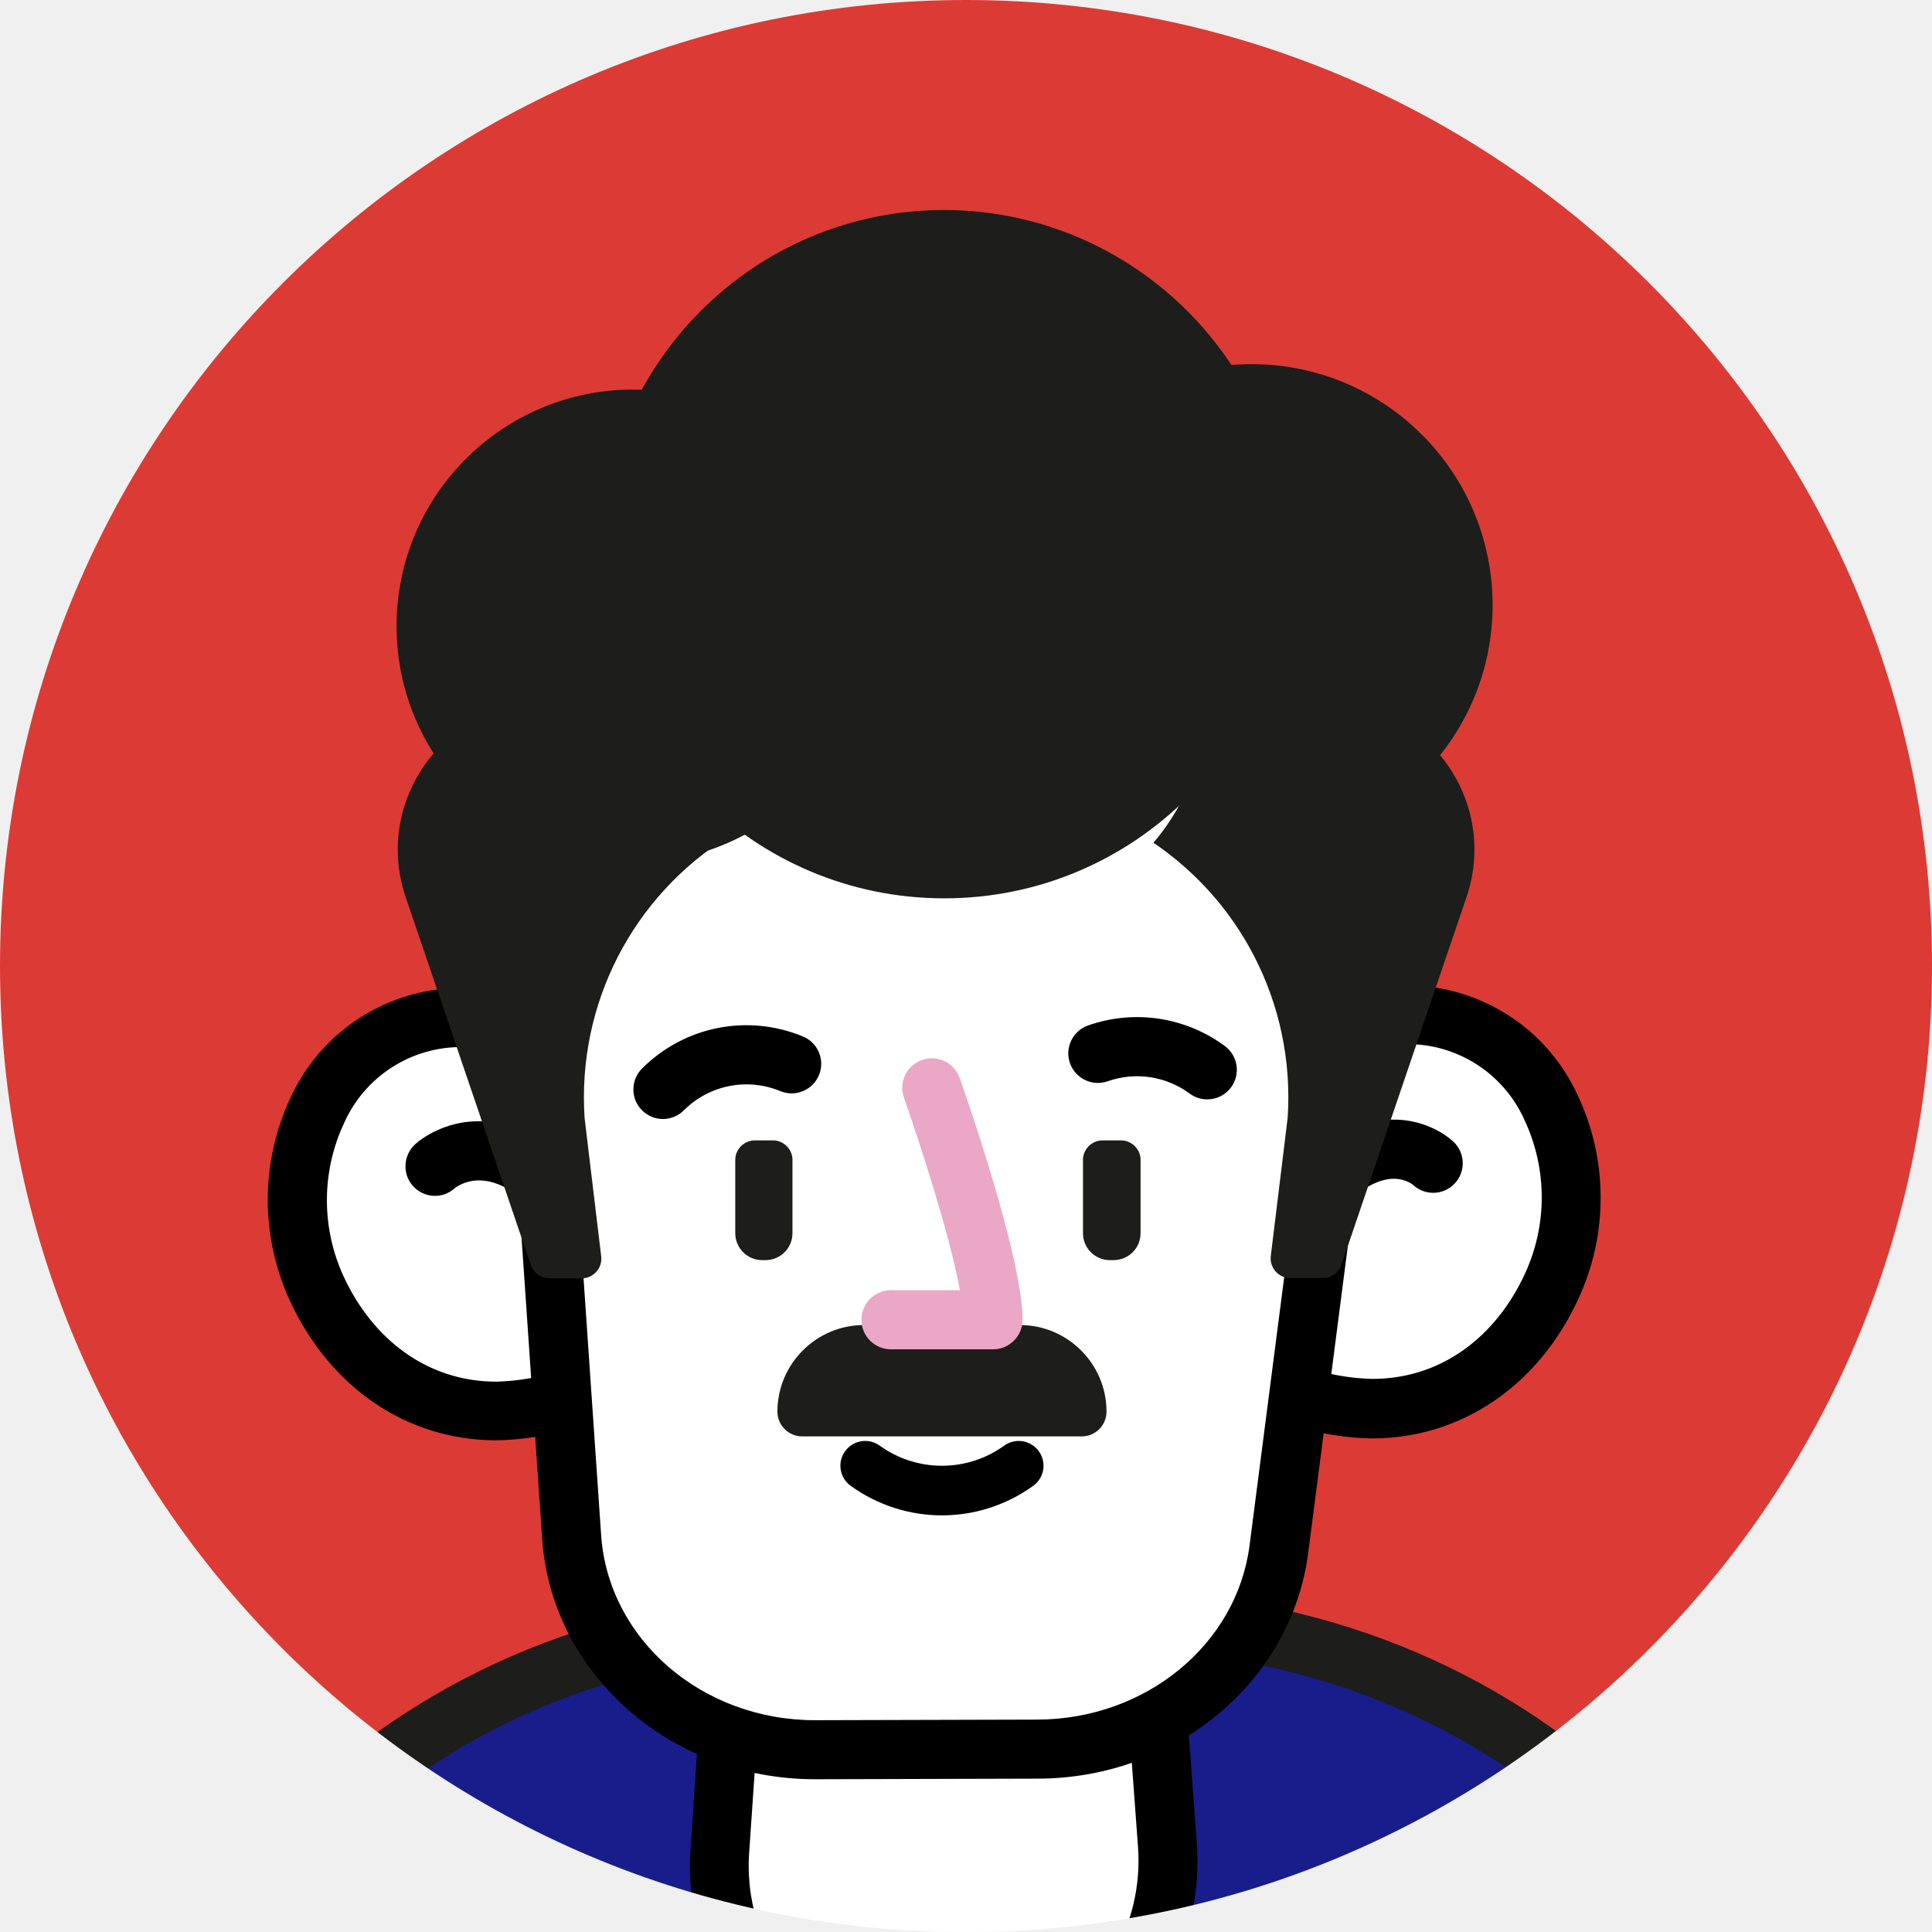
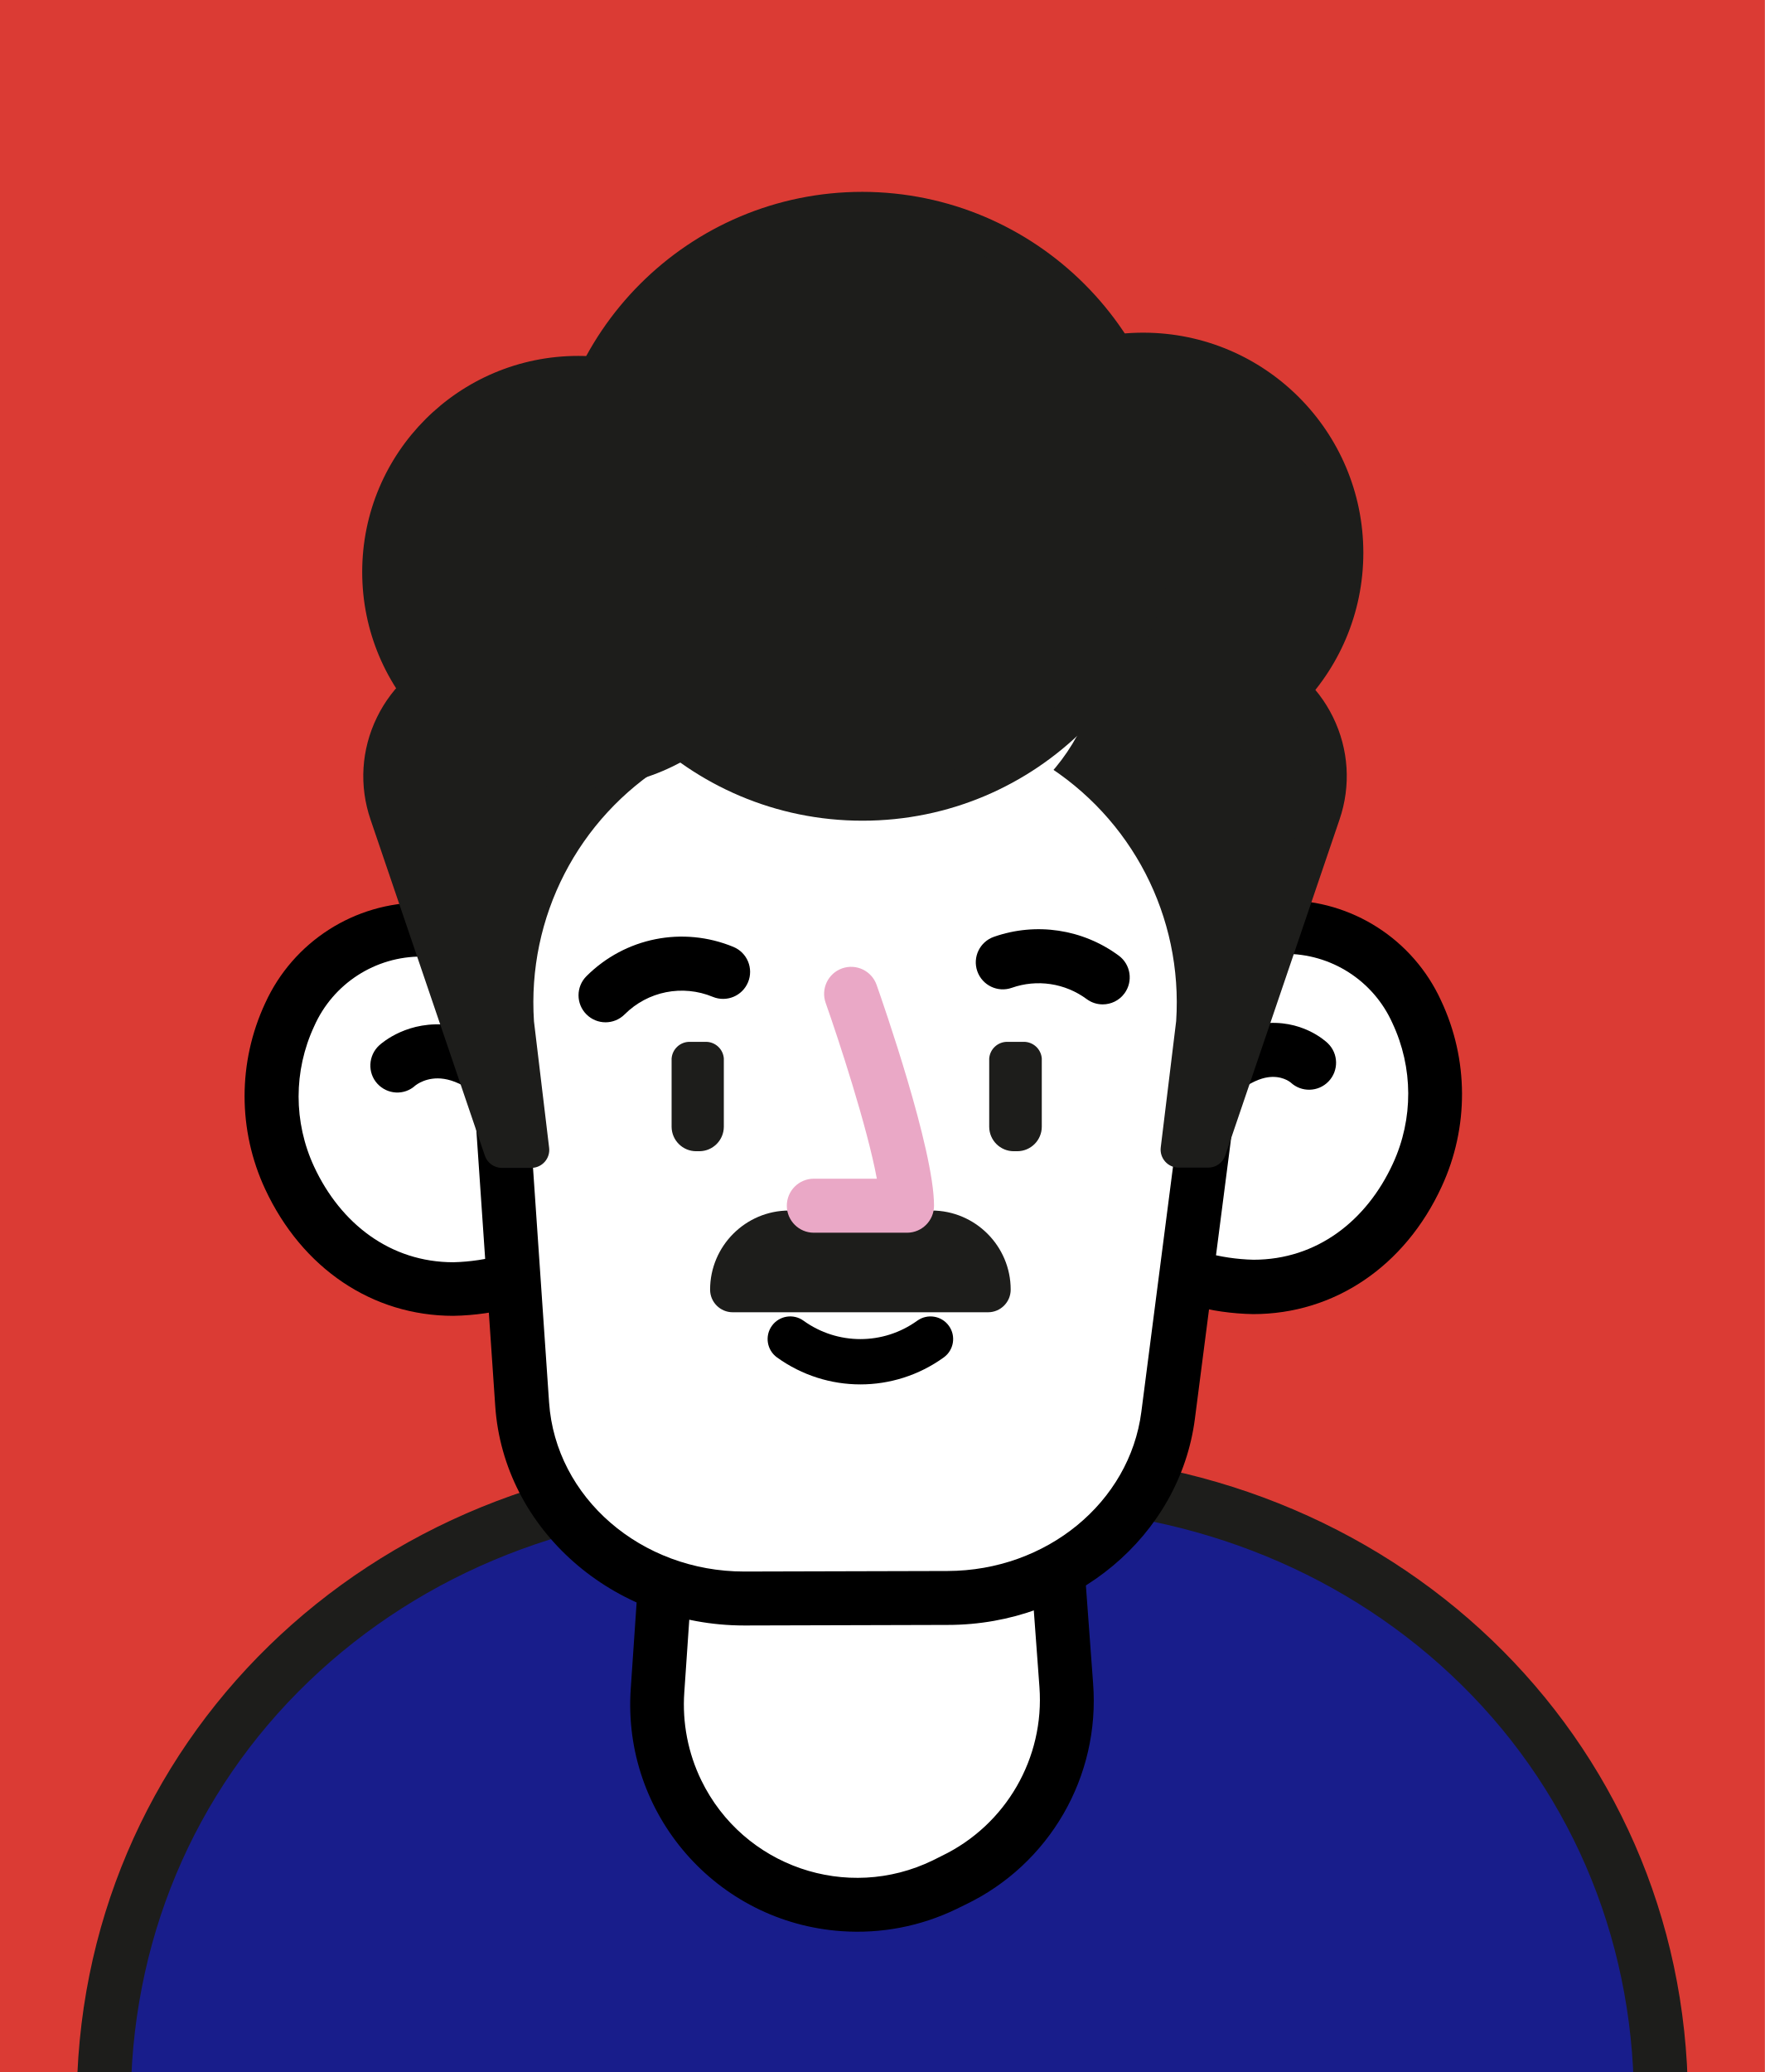
- <svg xmlns="http://www.w3.org/2000/svg" xmlns:xlink="http://www.w3.org/1999/xlink" width="92px" height="92px" viewBox="0 0 92 92" version="1.1">
+ <svg xmlns="http://www.w3.org/2000/svg" xmlns:xlink="http://www.w3.org/1999/xlink" width="92px" height="108px" viewBox="0 0 92 108" version="1.1" style="background: #DB3B34;">
  <defs>
-     <circle id="path-1" cx="46" cy="46" r="46" />
-     <rect id="path-3" x="0" y="0" width="92" height="108" />
-     <polygon id="path-5" points="0 -6.48756411e-15 84 -6.48756411e-15 84 35.472 0 35.472" />
+     <rect id="path-1" x="0" y="0" width="92" height="108" />
+     <polygon id="path-3" points="0 -6.48756411e-15 84 -6.48756411e-15 84 35.472 0 35.472" />
  </defs>
-   <g id="Design" stroke="none" stroke-width="1" fill="none" fill-rule="evenodd">
-     <g id="rta-gitex-UI-05.00" transform="translate(-347, -573)">
-       <g id="Group-2" transform="translate(347, 232)">
-         <g id="Avatar" transform="translate(0, 288)">
-           <g id="GTX/Avatar/1" transform="translate(0, 53)">
-             <mask id="mask-2" fill="white">
-               <use xlink:href="#path-1" />
-             </mask>
-             <use fill="#FBFBFB" xlink:href="#path-1" />
-             <g id="Group" mask="url(#mask-2)">
-               <g id="GTX/Avatar/Character/1">
-                 <rect id="Rectangle" fill="#DB3B34" x="0" y="0" width="92" height="108" />
-                 <mask id="mask-4" fill="white">
-                   <use xlink:href="#path-3" />
-                 </mask>
-                 <use id="Rectangle" fill="#DB3B34" xlink:href="#path-3" />
-                 <g id="Group-74" mask="url(#mask-4)">
-                   <g transform="translate(4, 10)">
-                     <path d="M1.408,99.834 C1.301,81.249 16.277,67.376 34.862,67.263 L48.74,67.179 C67.325,67.071 82.479,80.761 82.592,99.346" id="Fill-1" fill="#181D8B" />
-                     <g id="Group-5" stroke-width="1" fill="none" transform="translate(0, 65.77029)">
-                       <mask id="mask-6" fill="white">
-                         <use xlink:href="#path-5" />
-                       </mask>
-                       <g id="Clip-4" />
-                       <path d="M1.409,35.472 C0.635,35.472 0.005,34.847 0,34.072 C-0.109,15.133 15.2,0.204 34.853,0.085 L48.731,0 C48.806,-6.48756411e-15 48.883,-6.48756411e-15 48.958,-6.48756411e-15 C68.514,-6.48756411e-15 83.885,14.702 84,33.567 C84.005,34.345 83.378,34.979 82.601,34.984 L82.592,34.984 C81.819,34.984 81.189,34.359 81.184,33.585 C81.132,25.066 77.74,17.226 71.631,11.51 C65.635,5.899 57.59,2.816 48.958,2.816 C48.889,2.816 48.819,2.816 48.748,2.816 L34.871,2.901 C26.161,2.954 18.074,6.138 12.1,11.867 C6.064,17.656 2.767,25.536 2.817,34.055 C2.821,34.834 2.194,35.467 1.417,35.472 L1.409,35.472 Z" id="Fill-3" fill="#1D1D1B" mask="url(#mask-6)" />
-                     </g>
-                     <path d="M40.705,89.27 C34.943,89.273 30.269,84.605 30.266,78.843 C30.266,78.601 30.274,78.36 30.291,78.119 L31.084,66.555 C31.236,64.395 33.026,62.718 35.19,62.706 L46.628,62.673 C48.792,62.679 50.589,64.346 50.758,66.503 L51.593,77.832 C51.923,82.109 49.591,86.149 45.722,88.003 L45.253,88.233 C43.833,88.913 42.279,89.268 40.705,89.27" id="Fill-6" fill="#FFFFFF" />
-                     <path d="M46.614,61.265 L46.614,61.265 L35.186,61.298 C32.28,61.311 29.875,63.562 29.671,66.461 L28.883,78.025 C28.431,84.551 33.355,90.209 39.882,90.66 C41.939,90.803 43.997,90.406 45.853,89.509 L46.323,89.279 C50.715,87.179 53.363,82.593 52.987,77.739 L52.152,66.409 C51.929,63.52 49.525,61.286 46.628,61.275 L46.614,61.265 Z M46.637,64.081 C48.064,64.082 49.249,65.183 49.355,66.606 L50.19,77.936 C50.462,81.633 48.446,85.121 45.107,86.731 L44.638,86.966 C40.155,89.15 34.75,87.287 32.565,82.804 C31.87,81.378 31.564,79.795 31.675,78.213 L32.468,66.649 C32.567,65.224 33.749,64.118 35.176,64.114 L46.614,64.081 L46.637,64.081 Z" id="Fill-8" fill="#000000" />
-                     <path d="M19.646,57.178 C15.995,57.178 12.804,55.014 11.114,51.386 C9.859,48.69 9.859,45.578 11.114,42.882 C12.339,40.165 15.047,38.42 18.027,38.428 C20.468,38.428 22.983,39.484 25.504,41.563 C25.826,41.829 26.013,42.225 26.015,42.643 L26.048,54.376 C26.049,54.892 25.768,55.367 25.316,55.615 C23.588,56.606 21.638,57.144 19.646,57.178" id="Fill-10" fill="#FFFFFF" />
-                     <path d="M18.009,37.044 L18.009,37.044 C14.486,37.031 11.282,39.084 9.824,42.291 C8.393,45.363 8.393,48.91 9.824,51.982 C11.752,56.117 15.418,58.586 19.632,58.586 C21.857,58.547 24.035,57.944 25.964,56.835 C26.878,56.346 27.449,55.394 27.451,54.357 L27.418,42.624 C27.416,41.787 27.041,40.993 26.395,40.46 C23.617,38.165 20.801,37.001 18.023,37.001 L18.009,37.044 Z M18.013,39.836 C19.919,39.836 22.162,40.643 24.584,42.652 L24.617,54.385 C23.102,55.267 21.389,55.75 19.637,55.793 C16.352,55.793 13.761,53.784 12.377,50.814 C11.297,48.494 11.297,45.816 12.377,43.497 C13.36,41.269 15.574,39.839 18.009,39.86 L18.013,39.836 Z" id="Fill-12" fill="#000000" />
-                     <path d="M16.723,45.524 C16.723,45.524 20.163,42.366 24.513,49.246" id="Fill-14" fill="#FFFFFF" />
-                     <path d="M24.515,50.654 C24.048,50.654 23.591,50.422 23.324,49.999 C21.52,47.146 20.06,46.378 19.152,46.236 C18.251,46.095 17.676,46.561 17.652,46.582 C17.079,47.106 16.201,47.059 15.674,46.487 C15.148,45.914 15.197,45.013 15.77,44.487 C15.921,44.349 17.301,43.147 19.469,43.437 C21.669,43.729 23.766,45.43 25.703,48.493 C26.119,49.151 25.923,50.02 25.266,50.436 C25.033,50.584 24.772,50.654 24.515,50.654" id="Fill-16" fill="#000000" />
-                     <path d="M61.332,57.07 C59.354,57.034 57.418,56.501 55.7,55.521 C55.245,55.276 54.961,54.803 54.958,54.287 L54.93,42.553 C54.928,42.135 55.112,41.738 55.432,41.469 C57.957,39.362 60.482,38.297 62.942,38.297 C65.906,38.292 68.601,40.018 69.836,42.713 C71.099,45.405 71.111,48.516 69.869,51.217 C68.189,54.873 64.988,57.056 61.313,57.056 L61.332,57.07 Z" id="Fill-18" fill="#FFFFFF" />
-                     <path d="M62.974,36.884 C60.182,36.884 57.342,38.062 54.569,40.385 C53.915,40.924 53.54,41.73 53.546,42.577 L53.574,54.31 C53.577,55.342 54.145,56.289 55.052,56.779 C56.969,57.867 59.128,58.457 61.332,58.496 C65.556,58.496 69.249,56.009 71.164,51.841 C72.586,48.765 72.572,45.216 71.126,42.15 C69.664,38.958 66.472,36.914 62.96,36.922 L62.974,36.884 Z M62.96,39.719 C65.389,39.694 67.6,41.111 68.592,43.328 C69.681,45.643 69.692,48.321 68.62,50.645 C67.25,53.63 64.655,55.662 61.346,55.662 C59.609,55.62 57.911,55.146 56.404,54.282 L56.376,42.549 C58.807,40.512 61.069,39.7 62.974,39.7 L62.96,39.719 Z" id="Fill-20" fill="#000000" />
-                     <path d="M64.246,45.393 C64.246,45.393 61.088,42.347 56.77,49.251" id="Fill-22" fill="#FFFFFF" />
-                     <path d="M56.768,50.659 C56.514,50.659 56.255,50.59 56.023,50.445 C55.364,50.032 55.164,49.163 55.576,48.504 C57.549,45.35 59.644,43.616 61.804,43.351 C63.833,43.101 65.088,44.247 65.224,44.379 C65.784,44.919 65.8,45.81 65.26,46.37 C64.728,46.922 63.854,46.945 63.293,46.428 C63.23,46.376 62.799,46.045 62.09,46.153 C61.379,46.262 59.897,46.907 57.964,49.998 C57.697,50.425 57.238,50.659 56.768,50.659" id="Fill-24" fill="#000000" />
-                     <path d="M34.801,73.322 C28.7,73.322 23.612,68.878 23.223,63.204 L20.876,28.943 C20.822,28.167 21.406,27.494 22.182,27.44 C22.216,27.438 22.25,27.437 22.284,27.437 L60.013,27.338 C60.791,27.331 61.426,27.957 61.433,28.734 C61.434,28.799 61.429,28.864 61.421,28.929 L56.92,63.776 C56.216,69.188 51.288,73.285 45.422,73.299 L34.801,73.322 Z" id="Fill-26" fill="#FFFFFF" />
-                     <path d="M60.004,25.93 L60.004,25.93 L22.289,26.024 C20.733,26.02 19.47,27.278 19.466,28.833 C19.466,28.899 19.468,28.966 19.473,29.032 L21.819,63.293 C22.256,69.704 27.958,74.726 34.801,74.726 L34.838,74.726 L45.408,74.697 C51.978,74.697 57.507,70.061 58.295,63.945 L62.796,29.098 C62.995,27.556 61.907,26.144 60.365,25.944 C60.245,25.929 60.124,25.921 60.004,25.921 L60.004,25.93 Z M60.004,28.741 L55.503,63.589 C54.893,68.315 50.556,71.872 45.398,71.886 L34.829,71.914 L34.801,71.914 C29.422,71.914 24.969,68.061 24.626,63.105 L22.279,28.845 L60.004,28.746 L60.004,28.741 Z" id="Fill-28" fill="#000000" />
-                     <path d="M32.806,44.304 L31.952,44.304 C31.458,44.303 31.048,44.684 31.013,45.177 L31.013,48.734 C31.019,49.438 31.591,50.006 32.295,50.006 L32.464,50.006 C33.166,50.001 33.733,49.432 33.736,48.73 L33.736,45.168 C33.697,44.682 33.293,44.307 32.806,44.304" id="Fill-30" fill="#1D1D1B" />
-                     <path d="M49.364,44.304 L48.51,44.304 C48.016,44.303 47.606,44.684 47.571,45.177 L47.571,48.734 C47.576,49.438 48.148,50.006 48.852,50.006 L49.04,50.006 C49.742,50.001 50.31,49.432 50.312,48.73 L50.312,45.168 C50.273,44.675 49.858,44.298 49.364,44.304" id="Fill-32" fill="#1D1D1B" />
-                     <path d="M27.569,41.878 C29.178,40.271 31.596,39.789 33.698,40.657" id="Fill-34" fill="#FFFFFF" />
-                     <path d="M27.569,43.286 C27.208,43.286 26.848,43.148 26.573,42.873 C26.023,42.323 26.024,41.432 26.574,40.882 C28.593,38.865 31.6,38.267 34.235,39.356 C34.954,39.653 35.296,40.476 34.999,41.195 C34.702,41.914 33.879,42.256 33.16,41.959 C31.58,41.306 29.774,41.664 28.564,42.874 C28.289,43.148 27.929,43.286 27.569,43.286" id="Fill-36" fill="#000000" />
-                     <path d="M48.28,40.16 L48.28,40.16 C50.039,39.543 51.989,39.836 53.489,40.944" id="Fill-38" fill="#FFFFFF" />
-                     <path d="M53.488,42.352 C53.198,42.352 52.904,42.263 52.653,42.076 C51.526,41.245 50.066,41.024 48.746,41.489 C48.013,41.746 47.209,41.36 46.951,40.626 C46.693,39.893 47.08,39.089 47.814,38.831 C50.013,38.059 52.448,38.425 54.325,39.811 C54.951,40.273 55.083,41.155 54.622,41.78 C54.346,42.154 53.92,42.352 53.488,42.352" id="Fill-40" fill="#000000" />
-                     <path d="M59.253,24.4 L58.783,24.4 L58.915,27.84 L48.82,27.709 L50.871,28.976 C55.799,32.015 58.641,37.532 58.253,43.309 L57.446,49.922 L58.99,49.922 L64.946,32.416 C66.026,29.249 64.335,25.806 61.168,24.725 C60.552,24.514 59.905,24.404 59.253,24.4" id="Fill-42" fill="#1D1D1B" />
-                     <path d="M52.147,28.691 C56.9,32.002 59.581,37.543 59.189,43.372 C59.188,43.389 59.187,43.406 59.185,43.423 L58.611,48.12 L64.057,32.114 C64.499,30.819 64.411,29.429 63.808,28.202 C63.205,26.974 62.16,26.055 60.865,25.613 C60.506,25.49 60.135,25.408 59.76,25.368 L59.853,27.804 C59.862,28.061 59.766,28.311 59.587,28.496 C59.408,28.68 59.154,28.785 58.903,28.779 L52.147,28.691 Z M58.99,50.861 L57.446,50.861 C57.177,50.861 56.921,50.746 56.743,50.544 C56.565,50.343 56.481,50.075 56.514,49.808 L57.318,43.221 C57.674,37.785 55.017,32.635 50.378,29.775 L48.326,28.507 C47.967,28.286 47.8,27.852 47.919,27.447 C48.035,27.045 48.402,26.77 48.82,26.77 L48.832,26.77 L57.939,26.889 L57.845,24.436 C57.835,24.181 57.93,23.933 58.107,23.749 C58.284,23.565 58.528,23.462 58.783,23.462 L59.253,23.462 L59.259,23.462 C60.013,23.467 60.758,23.593 61.472,23.836 C63.241,24.44 64.669,25.697 65.493,27.374 C66.316,29.052 66.438,30.951 65.834,32.719 L59.879,50.224 C59.749,50.605 59.392,50.861 58.99,50.861 L58.99,50.861 Z" id="Fill-44" fill="#1D1D1B" />
-                     <path d="M55.62,8.279 C61.434,8.279 66.147,12.992 66.147,18.806 C66.147,24.62 61.434,29.333 55.62,29.333 C49.806,29.333 45.093,24.62 45.093,18.806 C45.093,12.992 49.806,8.279 55.62,8.279" id="Fill-46" fill="#1D1D1B" />
-                     <path d="M55.611,7.34 C49.276,7.337 44.139,12.471 44.136,18.806 C44.133,25.141 49.266,30.278 55.601,30.281 C61.936,30.284 67.073,25.15 67.076,18.815 L67.076,18.806 C67.068,12.477 61.94,7.348 55.611,7.34 M55.611,9.217 C60.909,9.212 65.208,13.503 65.213,18.801 C65.218,24.099 60.928,28.398 55.629,28.403 C50.331,28.409 46.032,24.118 46.027,18.82 C46.027,18.815 46.027,18.81 46.027,18.806 C46.027,13.512 50.317,9.22 55.611,9.217" id="Fill-48" fill="#1D1D1B" />
-                     <path d="M42.991,33.798 C42.339,33.798 41.808,33.27 41.808,32.618 C41.808,31.966 42.334,31.437 42.986,31.437 C47.44,31.437 51.061,27.818 51.061,23.367 C51.061,22.716 51.589,22.187 52.241,22.187 C52.893,22.187 53.421,22.716 53.421,23.367 C53.421,29.119 48.742,33.798 42.991,33.798" id="Fill-50" fill="#FFFFFF" />
-                     <path d="M40.963,0.939 C49.496,0.939 56.413,7.856 56.413,16.389 C56.413,24.922 49.496,31.839 40.963,31.839 C32.43,31.839 25.513,24.922 25.513,16.389 C25.513,7.856 32.43,0.939 40.963,0.939" id="Fill-52" fill="#1D1D1B" />
-                     <path d="M40.963,0 C31.912,0 24.574,7.337 24.574,16.389 C24.574,25.44 31.912,32.778 40.963,32.778 C50.014,32.778 57.352,25.44 57.352,16.389 C57.331,7.346 50.006,0.021 40.963,0 M40.963,1.877 C48.978,1.877 55.475,8.374 55.475,16.389 C55.475,24.403 48.978,30.9 40.963,30.9 C32.948,30.9 26.452,24.403 26.452,16.389 C26.452,8.374 32.948,1.877 40.963,1.877" id="Fill-54" fill="#1D1D1B" />
-                     <path d="M21.918,24.4 L22.387,24.4 L22.256,27.84 L32.351,27.709 L30.267,28.99 C25.346,32.034 22.512,37.55 22.904,43.323 L23.697,49.936 L22.167,49.936 L16.211,32.43 C15.122,29.266 16.805,25.818 19.969,24.73 C20.596,24.514 21.255,24.402 21.918,24.4" id="Fill-56" fill="#1D1D1B" />
-                     <path d="M21.411,25.366 C21.025,25.406 20.644,25.49 20.275,25.617 C18.981,26.062 17.939,26.984 17.339,28.213 C16.739,29.443 16.654,30.832 17.099,32.125 L22.53,48.088 L21.972,43.435 C21.969,43.419 21.968,43.403 21.967,43.387 C21.571,37.553 24.254,32.005 29.013,28.691 L22.268,28.779 C22.011,28.782 21.763,28.68 21.584,28.496 C21.404,28.311 21.308,28.061 21.318,27.804 L21.411,25.366 Z M23.697,50.875 L22.167,50.875 C21.765,50.875 21.408,50.619 21.278,50.239 L15.322,32.733 C14.715,30.968 14.832,29.07 15.652,27.39 C16.472,25.71 17.896,24.45 19.664,23.842 C20.389,23.592 21.147,23.464 21.915,23.462 L21.918,23.462 L22.387,23.462 C22.643,23.462 22.887,23.565 23.064,23.749 C23.241,23.933 23.335,24.181 23.326,24.436 L23.232,26.889 L32.339,26.77 C32.767,26.764 33.135,27.042 33.253,27.448 C33.37,27.853 33.203,28.287 32.843,28.508 L30.759,29.789 C26.13,32.652 23.478,37.804 23.838,43.236 L24.628,49.824 C24.661,50.091 24.577,50.358 24.399,50.559 C24.221,50.76 23.965,50.875 23.697,50.875 L23.697,50.875 Z" id="Fill-58" fill="#1D1D1B" />
-                     <path d="M26.147,30.135 C20.444,30.135 15.822,25.512 15.822,19.81 C15.822,14.108 20.444,9.485 26.147,9.485 C31.849,9.485 36.472,14.108 36.472,19.81 C36.472,25.512 31.849,30.135 26.147,30.135" id="Fill-60" fill="#1D1D1B" />
-                     <path d="M26.147,8.551 C19.926,8.551 14.883,13.594 14.883,19.815 C14.883,26.036 19.926,31.079 26.147,31.079 C32.367,31.079 37.41,26.036 37.41,19.815 C37.41,13.594 32.367,8.551 26.147,8.551 M26.147,10.428 C31.331,10.428 35.533,14.631 35.533,19.815 C35.533,24.999 31.331,29.201 26.147,29.201 C20.962,29.201 16.76,24.999 16.76,19.815 C16.76,14.631 20.962,10.428 26.147,10.428" id="Fill-62" fill="#1D1D1B" />
-                     <path d="M40.855,62.16 C39.332,62.16 37.809,61.691 36.509,60.754 C35.98,60.372 35.86,59.635 36.242,59.106 C36.622,58.578 37.36,58.457 37.889,58.839 C39.663,60.119 42.048,60.118 43.821,58.839 C44.349,58.459 45.087,58.578 45.468,59.106 C45.85,59.635 45.73,60.372 45.201,60.754 C43.901,61.691 42.378,62.16 40.855,62.16" id="Fill-64" fill="#000000" />
-                     <path d="M47.51,57.22 L34.2,57.22 C34.2,55.596 35.515,54.28 37.138,54.277 L44.572,54.277 C46.196,54.28 47.51,55.596 47.51,57.22" id="Fill-66" fill="#1D1D1B" />
-                     <path d="M35.835,56.04 L45.875,56.04 C45.553,55.683 45.087,55.459 44.57,55.458 L37.138,55.458 C36.622,55.459 36.157,55.683 35.835,56.04 M47.51,58.4 L34.2,58.4 C33.548,58.4 33.02,57.871 33.02,57.22 C33.02,54.95 34.867,53.1 37.136,53.097 L44.572,53.097 C46.844,53.1 48.691,54.95 48.691,57.22 C48.691,57.871 48.162,58.4 47.51,58.4" id="Fill-68" fill="#1D1D1B" />
-                     <path d="M40.372,41.803 C40.372,41.803 43.286,50.058 43.286,52.846 L38.429,52.846" id="Fill-70" fill="#FFFFFF" />
-                     <path d="M43.286,54.254 L38.428,54.254 C37.651,54.254 37.02,53.623 37.02,52.846 C37.02,52.068 37.651,51.438 38.428,51.438 L41.713,51.438 C41.211,48.723 39.697,44.12 39.044,42.272 C38.786,41.538 39.17,40.734 39.903,40.475 C40.638,40.217 41.441,40.601 41.7,41.334 C42.006,42.202 44.694,49.902 44.694,52.846 C44.694,53.623 44.064,54.254 43.286,54.254" id="Fill-72" fill="#EAA8C6" />
-                   </g>
-                 </g>
-               </g>
-             </g>
-           </g>
+   <g id="GTX/Avatar/Character/1" stroke="none" stroke-width="1" fill="none" fill-rule="evenodd">
+     <rect fill="#DB3B34" x="0" y="0" width="92" height="108" />
+     <mask id="mask-2" fill="white">
+       <use xlink:href="#path-1" />
+     </mask>
+     <use id="Rectangle" fill="#DB3B34" xlink:href="#path-1" />
+     <g id="Group-74" mask="url(#mask-2)">
+       <g transform="translate(4, 10)">
+         <path d="M1.408,99.834 C1.301,81.249 16.277,67.376 34.862,67.263 L48.74,67.179 C67.325,67.071 82.479,80.761 82.592,99.346" id="Fill-1" fill="#181D8B" />
+         <g id="Group-5" stroke-width="1" fill="none" transform="translate(0, 65.77029)">
+           <mask id="mask-4" fill="white">
+             <use xlink:href="#path-3" />
+           </mask>
+           <g id="Clip-4" />
+           <path d="M1.409,35.472 C0.635,35.472 0.005,34.847 0,34.072 C-0.109,15.133 15.2,0.204 34.853,0.085 L48.731,0 C48.806,-6.48756411e-15 48.883,-6.48756411e-15 48.958,-6.48756411e-15 C68.514,-6.48756411e-15 83.885,14.702 84,33.567 C84.005,34.345 83.378,34.979 82.601,34.984 L82.592,34.984 C81.819,34.984 81.189,34.359 81.184,33.585 C81.132,25.066 77.74,17.226 71.631,11.51 C65.635,5.899 57.59,2.816 48.958,2.816 C48.889,2.816 48.819,2.816 48.748,2.816 L34.871,2.901 C26.161,2.954 18.074,6.138 12.1,11.867 C6.064,17.656 2.767,25.536 2.817,34.055 C2.821,34.834 2.194,35.467 1.417,35.472 L1.409,35.472 Z" id="Fill-3" fill="#1D1D1B" mask="url(#mask-4)" />
        </g>
+         <path d="M40.705,89.27 C34.943,89.273 30.269,84.605 30.266,78.843 C30.266,78.601 30.274,78.36 30.291,78.119 L31.084,66.555 C31.236,64.395 33.026,62.718 35.19,62.706 L46.628,62.673 C48.792,62.679 50.589,64.346 50.758,66.503 L51.593,77.832 C51.923,82.109 49.591,86.149 45.722,88.003 L45.253,88.233 C43.833,88.913 42.279,89.268 40.705,89.27" id="Fill-6" fill="#FFFFFF" />
+         <path d="M46.614,61.265 L46.614,61.265 L35.186,61.298 C32.28,61.311 29.875,63.562 29.671,66.461 L28.883,78.025 C28.431,84.551 33.355,90.209 39.882,90.66 C41.939,90.803 43.997,90.406 45.853,89.509 L46.323,89.279 C50.715,87.179 53.363,82.593 52.987,77.739 L52.152,66.409 C51.929,63.52 49.525,61.286 46.628,61.275 L46.614,61.265 Z M46.637,64.081 C48.064,64.082 49.249,65.183 49.355,66.606 L50.19,77.936 C50.462,81.633 48.446,85.121 45.107,86.731 L44.638,86.966 C40.155,89.15 34.75,87.287 32.565,82.804 C31.87,81.378 31.564,79.795 31.675,78.213 L32.468,66.649 C32.567,65.224 33.749,64.118 35.176,64.114 L46.614,64.081 L46.637,64.081 Z" id="Fill-8" fill="#000000" />
+         <path d="M19.646,57.178 C15.995,57.178 12.804,55.014 11.114,51.386 C9.859,48.69 9.859,45.578 11.114,42.882 C12.339,40.165 15.047,38.42 18.027,38.428 C20.468,38.428 22.983,39.484 25.504,41.563 C25.826,41.829 26.013,42.225 26.015,42.643 L26.048,54.376 C26.049,54.892 25.768,55.367 25.316,55.615 C23.588,56.606 21.638,57.144 19.646,57.178" id="Fill-10" fill="#FFFFFF" />
+         <path d="M18.009,37.044 L18.009,37.044 C14.486,37.031 11.282,39.084 9.824,42.291 C8.393,45.363 8.393,48.91 9.824,51.982 C11.752,56.117 15.418,58.586 19.632,58.586 C21.857,58.547 24.035,57.944 25.964,56.835 C26.878,56.346 27.449,55.394 27.451,54.357 L27.418,42.624 C27.416,41.787 27.041,40.993 26.395,40.46 C23.617,38.165 20.801,37.001 18.023,37.001 L18.009,37.044 Z M18.013,39.836 C19.919,39.836 22.162,40.643 24.584,42.652 L24.617,54.385 C23.102,55.267 21.389,55.75 19.637,55.793 C16.352,55.793 13.761,53.784 12.377,50.814 C11.297,48.494 11.297,45.816 12.377,43.497 C13.36,41.269 15.574,39.839 18.009,39.86 L18.013,39.836 Z" id="Fill-12" fill="#000000" />
+         <path d="M16.723,45.524 C16.723,45.524 20.163,42.366 24.513,49.246" id="Fill-14" fill="#FFFFFF" />
+         <path d="M24.515,50.654 C24.048,50.654 23.591,50.422 23.324,49.999 C21.52,47.146 20.06,46.378 19.152,46.236 C18.251,46.095 17.676,46.561 17.652,46.582 C17.079,47.106 16.201,47.059 15.674,46.487 C15.148,45.914 15.197,45.013 15.77,44.487 C15.921,44.349 17.301,43.147 19.469,43.437 C21.669,43.729 23.766,45.43 25.703,48.493 C26.119,49.151 25.923,50.02 25.266,50.436 C25.033,50.584 24.772,50.654 24.515,50.654" id="Fill-16" fill="#000000" />
+         <path d="M61.332,57.07 C59.354,57.034 57.418,56.501 55.7,55.521 C55.245,55.276 54.961,54.803 54.958,54.287 L54.93,42.553 C54.928,42.135 55.112,41.738 55.432,41.469 C57.957,39.362 60.482,38.297 62.942,38.297 C65.906,38.292 68.601,40.018 69.836,42.713 C71.099,45.405 71.111,48.516 69.869,51.217 C68.189,54.873 64.988,57.056 61.313,57.056 L61.332,57.07 Z" id="Fill-18" fill="#FFFFFF" />
+         <path d="M62.974,36.884 C60.182,36.884 57.342,38.062 54.569,40.385 C53.915,40.924 53.54,41.73 53.546,42.577 L53.574,54.31 C53.577,55.342 54.145,56.289 55.052,56.779 C56.969,57.867 59.128,58.457 61.332,58.496 C65.556,58.496 69.249,56.009 71.164,51.841 C72.586,48.765 72.572,45.216 71.126,42.15 C69.664,38.958 66.472,36.914 62.96,36.922 L62.974,36.884 Z M62.96,39.719 C65.389,39.694 67.6,41.111 68.592,43.328 C69.681,45.643 69.692,48.321 68.62,50.645 C67.25,53.63 64.655,55.662 61.346,55.662 C59.609,55.62 57.911,55.146 56.404,54.282 L56.376,42.549 C58.807,40.512 61.069,39.7 62.974,39.7 L62.96,39.719 Z" id="Fill-20" fill="#000000" />
+         <path d="M64.246,45.393 C64.246,45.393 61.088,42.347 56.77,49.251" id="Fill-22" fill="#FFFFFF" />
+         <path d="M56.768,50.659 C56.514,50.659 56.255,50.59 56.023,50.445 C55.364,50.032 55.164,49.163 55.576,48.504 C57.549,45.35 59.644,43.616 61.804,43.351 C63.833,43.101 65.088,44.247 65.224,44.379 C65.784,44.919 65.8,45.81 65.26,46.37 C64.728,46.922 63.854,46.945 63.293,46.428 C63.23,46.376 62.799,46.045 62.09,46.153 C61.379,46.262 59.897,46.907 57.964,49.998 C57.697,50.425 57.238,50.659 56.768,50.659" id="Fill-24" fill="#000000" />
+         <path d="M34.801,73.322 C28.7,73.322 23.612,68.878 23.223,63.204 L20.876,28.943 C20.822,28.167 21.406,27.494 22.182,27.44 C22.216,27.438 22.25,27.437 22.284,27.437 L60.013,27.338 C60.791,27.331 61.426,27.957 61.433,28.734 C61.434,28.799 61.429,28.864 61.421,28.929 L56.92,63.776 C56.216,69.188 51.288,73.285 45.422,73.299 L34.801,73.322 Z" id="Fill-26" fill="#FFFFFF" />
+         <path d="M60.004,25.93 L60.004,25.93 L22.289,26.024 C20.733,26.02 19.47,27.278 19.466,28.833 C19.466,28.899 19.468,28.966 19.473,29.032 L21.819,63.293 C22.256,69.704 27.958,74.726 34.801,74.726 L34.838,74.726 L45.408,74.697 C51.978,74.697 57.507,70.061 58.295,63.945 L62.796,29.098 C62.995,27.556 61.907,26.144 60.365,25.944 C60.245,25.929 60.124,25.921 60.004,25.921 L60.004,25.93 Z M60.004,28.741 L55.503,63.589 C54.893,68.315 50.556,71.872 45.398,71.886 L34.829,71.914 L34.801,71.914 C29.422,71.914 24.969,68.061 24.626,63.105 L22.279,28.845 L60.004,28.746 L60.004,28.741 Z" id="Fill-28" fill="#000000" />
+         <path d="M32.806,44.304 L31.952,44.304 C31.458,44.303 31.048,44.684 31.013,45.177 L31.013,48.734 C31.019,49.438 31.591,50.006 32.295,50.006 L32.464,50.006 C33.166,50.001 33.733,49.432 33.736,48.73 L33.736,45.168 C33.697,44.682 33.293,44.307 32.806,44.304" id="Fill-30" fill="#1D1D1B" />
+         <path d="M49.364,44.304 L48.51,44.304 C48.016,44.303 47.606,44.684 47.571,45.177 L47.571,48.734 C47.576,49.438 48.148,50.006 48.852,50.006 L49.04,50.006 C49.742,50.001 50.31,49.432 50.312,48.73 L50.312,45.168 C50.273,44.675 49.858,44.298 49.364,44.304" id="Fill-32" fill="#1D1D1B" />
+         <path d="M27.569,41.878 C29.178,40.271 31.596,39.789 33.698,40.657" id="Fill-34" fill="#FFFFFF" />
+         <path d="M27.569,43.286 C27.208,43.286 26.848,43.148 26.573,42.873 C26.023,42.323 26.024,41.432 26.574,40.882 C28.593,38.865 31.6,38.267 34.235,39.356 C34.954,39.653 35.296,40.476 34.999,41.195 C34.702,41.914 33.879,42.256 33.16,41.959 C31.58,41.306 29.774,41.664 28.564,42.874 C28.289,43.148 27.929,43.286 27.569,43.286" id="Fill-36" fill="#000000" />
+         <path d="M48.28,40.16 L48.28,40.16 C50.039,39.543 51.989,39.836 53.489,40.944" id="Fill-38" fill="#FFFFFF" />
+         <path d="M53.488,42.352 C53.198,42.352 52.904,42.263 52.653,42.076 C51.526,41.245 50.066,41.024 48.746,41.489 C48.013,41.746 47.209,41.36 46.951,40.626 C46.693,39.893 47.08,39.089 47.814,38.831 C50.013,38.059 52.448,38.425 54.325,39.811 C54.951,40.273 55.083,41.155 54.622,41.78 C54.346,42.154 53.92,42.352 53.488,42.352" id="Fill-40" fill="#000000" />
+         <path d="M59.253,24.4 L58.783,24.4 L58.915,27.84 L48.82,27.709 L50.871,28.976 C55.799,32.015 58.641,37.532 58.253,43.309 L57.446,49.922 L58.99,49.922 L64.946,32.416 C66.026,29.249 64.335,25.806 61.168,24.725 C60.552,24.514 59.905,24.404 59.253,24.4" id="Fill-42" fill="#1D1D1B" />
+         <path d="M52.147,28.691 C56.9,32.002 59.581,37.543 59.189,43.372 C59.188,43.389 59.187,43.406 59.185,43.423 L58.611,48.12 L64.057,32.114 C64.499,30.819 64.411,29.429 63.808,28.202 C63.205,26.974 62.16,26.055 60.865,25.613 C60.506,25.49 60.135,25.408 59.76,25.368 L59.853,27.804 C59.862,28.061 59.766,28.311 59.587,28.496 C59.408,28.68 59.154,28.785 58.903,28.779 L52.147,28.691 Z M58.99,50.861 L57.446,50.861 C57.177,50.861 56.921,50.746 56.743,50.544 C56.565,50.343 56.481,50.075 56.514,49.808 L57.318,43.221 C57.674,37.785 55.017,32.635 50.378,29.775 L48.326,28.507 C47.967,28.286 47.8,27.852 47.919,27.447 C48.035,27.045 48.402,26.77 48.82,26.77 L48.832,26.77 L57.939,26.889 L57.845,24.436 C57.835,24.181 57.93,23.933 58.107,23.749 C58.284,23.565 58.528,23.462 58.783,23.462 L59.253,23.462 L59.259,23.462 C60.013,23.467 60.758,23.593 61.472,23.836 C63.241,24.44 64.669,25.697 65.493,27.374 C66.316,29.052 66.438,30.951 65.834,32.719 L59.879,50.224 C59.749,50.605 59.392,50.861 58.99,50.861 L58.99,50.861 Z" id="Fill-44" fill="#1D1D1B" />
+         <path d="M55.62,8.279 C61.434,8.279 66.147,12.992 66.147,18.806 C66.147,24.62 61.434,29.333 55.62,29.333 C49.806,29.333 45.093,24.62 45.093,18.806 C45.093,12.992 49.806,8.279 55.62,8.279" id="Fill-46" fill="#1D1D1B" />
+         <path d="M55.611,7.34 C49.276,7.337 44.139,12.471 44.136,18.806 C44.133,25.141 49.266,30.278 55.601,30.281 C61.936,30.284 67.073,25.15 67.076,18.815 L67.076,18.806 C67.068,12.477 61.94,7.348 55.611,7.34 M55.611,9.217 C60.909,9.212 65.208,13.503 65.213,18.801 C65.218,24.099 60.928,28.398 55.629,28.403 C50.331,28.409 46.032,24.118 46.027,18.82 C46.027,18.815 46.027,18.81 46.027,18.806 C46.027,13.512 50.317,9.22 55.611,9.217" id="Fill-48" fill="#1D1D1B" />
+         <path d="M42.991,33.798 C42.339,33.798 41.808,33.27 41.808,32.618 C41.808,31.966 42.334,31.437 42.986,31.437 C47.44,31.437 51.061,27.818 51.061,23.367 C51.061,22.716 51.589,22.187 52.241,22.187 C52.893,22.187 53.421,22.716 53.421,23.367 C53.421,29.119 48.742,33.798 42.991,33.798" id="Fill-50" fill="#FFFFFF" />
+         <path d="M40.963,0.939 C49.496,0.939 56.413,7.856 56.413,16.389 C56.413,24.922 49.496,31.839 40.963,31.839 C32.43,31.839 25.513,24.922 25.513,16.389 C25.513,7.856 32.43,0.939 40.963,0.939" id="Fill-52" fill="#1D1D1B" />
+         <path d="M40.963,0 C31.912,0 24.574,7.337 24.574,16.389 C24.574,25.44 31.912,32.778 40.963,32.778 C50.014,32.778 57.352,25.44 57.352,16.389 C57.331,7.346 50.006,0.021 40.963,0 M40.963,1.877 C48.978,1.877 55.475,8.374 55.475,16.389 C55.475,24.403 48.978,30.9 40.963,30.9 C32.948,30.9 26.452,24.403 26.452,16.389 C26.452,8.374 32.948,1.877 40.963,1.877" id="Fill-54" fill="#1D1D1B" />
+         <path d="M21.918,24.4 L22.387,24.4 L22.256,27.84 L32.351,27.709 L30.267,28.99 C25.346,32.034 22.512,37.55 22.904,43.323 L23.697,49.936 L22.167,49.936 L16.211,32.43 C15.122,29.266 16.805,25.818 19.969,24.73 C20.596,24.514 21.255,24.402 21.918,24.4" id="Fill-56" fill="#1D1D1B" />
+         <path d="M21.411,25.366 C21.025,25.406 20.644,25.49 20.275,25.617 C18.981,26.062 17.939,26.984 17.339,28.213 C16.739,29.443 16.654,30.832 17.099,32.125 L22.53,48.088 L21.972,43.435 C21.969,43.419 21.968,43.403 21.967,43.387 C21.571,37.553 24.254,32.005 29.013,28.691 L22.268,28.779 C22.011,28.782 21.763,28.68 21.584,28.496 C21.404,28.311 21.308,28.061 21.318,27.804 L21.411,25.366 Z M23.697,50.875 L22.167,50.875 C21.765,50.875 21.408,50.619 21.278,50.239 L15.322,32.733 C14.715,30.968 14.832,29.07 15.652,27.39 C16.472,25.71 17.896,24.45 19.664,23.842 C20.389,23.592 21.147,23.464 21.915,23.462 L21.918,23.462 L22.387,23.462 C22.643,23.462 22.887,23.565 23.064,23.749 C23.241,23.933 23.335,24.181 23.326,24.436 L23.232,26.889 L32.339,26.77 C32.767,26.764 33.135,27.042 33.253,27.448 C33.37,27.853 33.203,28.287 32.843,28.508 L30.759,29.789 C26.13,32.652 23.478,37.804 23.838,43.236 L24.628,49.824 C24.661,50.091 24.577,50.358 24.399,50.559 C24.221,50.76 23.965,50.875 23.697,50.875 L23.697,50.875 Z" id="Fill-58" fill="#1D1D1B" />
+         <path d="M26.147,30.135 C20.444,30.135 15.822,25.512 15.822,19.81 C15.822,14.108 20.444,9.485 26.147,9.485 C31.849,9.485 36.472,14.108 36.472,19.81 C36.472,25.512 31.849,30.135 26.147,30.135" id="Fill-60" fill="#1D1D1B" />
+         <path d="M26.147,8.551 C19.926,8.551 14.883,13.594 14.883,19.815 C14.883,26.036 19.926,31.079 26.147,31.079 C32.367,31.079 37.41,26.036 37.41,19.815 C37.41,13.594 32.367,8.551 26.147,8.551 M26.147,10.428 C31.331,10.428 35.533,14.631 35.533,19.815 C35.533,24.999 31.331,29.201 26.147,29.201 C20.962,29.201 16.76,24.999 16.76,19.815 C16.76,14.631 20.962,10.428 26.147,10.428" id="Fill-62" fill="#1D1D1B" />
+         <path d="M40.855,62.16 C39.332,62.16 37.809,61.691 36.509,60.754 C35.98,60.372 35.86,59.635 36.242,59.106 C36.622,58.578 37.36,58.457 37.889,58.839 C39.663,60.119 42.048,60.118 43.821,58.839 C44.349,58.459 45.087,58.578 45.468,59.106 C45.85,59.635 45.73,60.372 45.201,60.754 C43.901,61.691 42.378,62.16 40.855,62.16" id="Fill-64" fill="#000000" />
+         <path d="M47.51,57.22 L34.2,57.22 C34.2,55.596 35.515,54.28 37.138,54.277 L44.572,54.277 C46.196,54.28 47.51,55.596 47.51,57.22" id="Fill-66" fill="#1D1D1B" />
+         <path d="M35.835,56.04 L45.875,56.04 C45.553,55.683 45.087,55.459 44.57,55.458 L37.138,55.458 C36.622,55.459 36.157,55.683 35.835,56.04 M47.51,58.4 L34.2,58.4 C33.548,58.4 33.02,57.871 33.02,57.22 C33.02,54.95 34.867,53.1 37.136,53.097 L44.572,53.097 C46.844,53.1 48.691,54.95 48.691,57.22 C48.691,57.871 48.162,58.4 47.51,58.4" id="Fill-68" fill="#1D1D1B" />
+         <path d="M40.372,41.803 C40.372,41.803 43.286,50.058 43.286,52.846 L38.429,52.846" id="Fill-70" fill="#FFFFFF" />
+         <path d="M43.286,54.254 L38.428,54.254 C37.651,54.254 37.02,53.623 37.02,52.846 C37.02,52.068 37.651,51.438 38.428,51.438 L41.713,51.438 C41.211,48.723 39.697,44.12 39.044,42.272 C38.786,41.538 39.17,40.734 39.903,40.475 C40.638,40.217 41.441,40.601 41.7,41.334 C42.006,42.202 44.694,49.902 44.694,52.846 C44.694,53.623 44.064,54.254 43.286,54.254" id="Fill-72" fill="#EAA8C6" />
      </g>
    </g>
  </g>
</svg>
